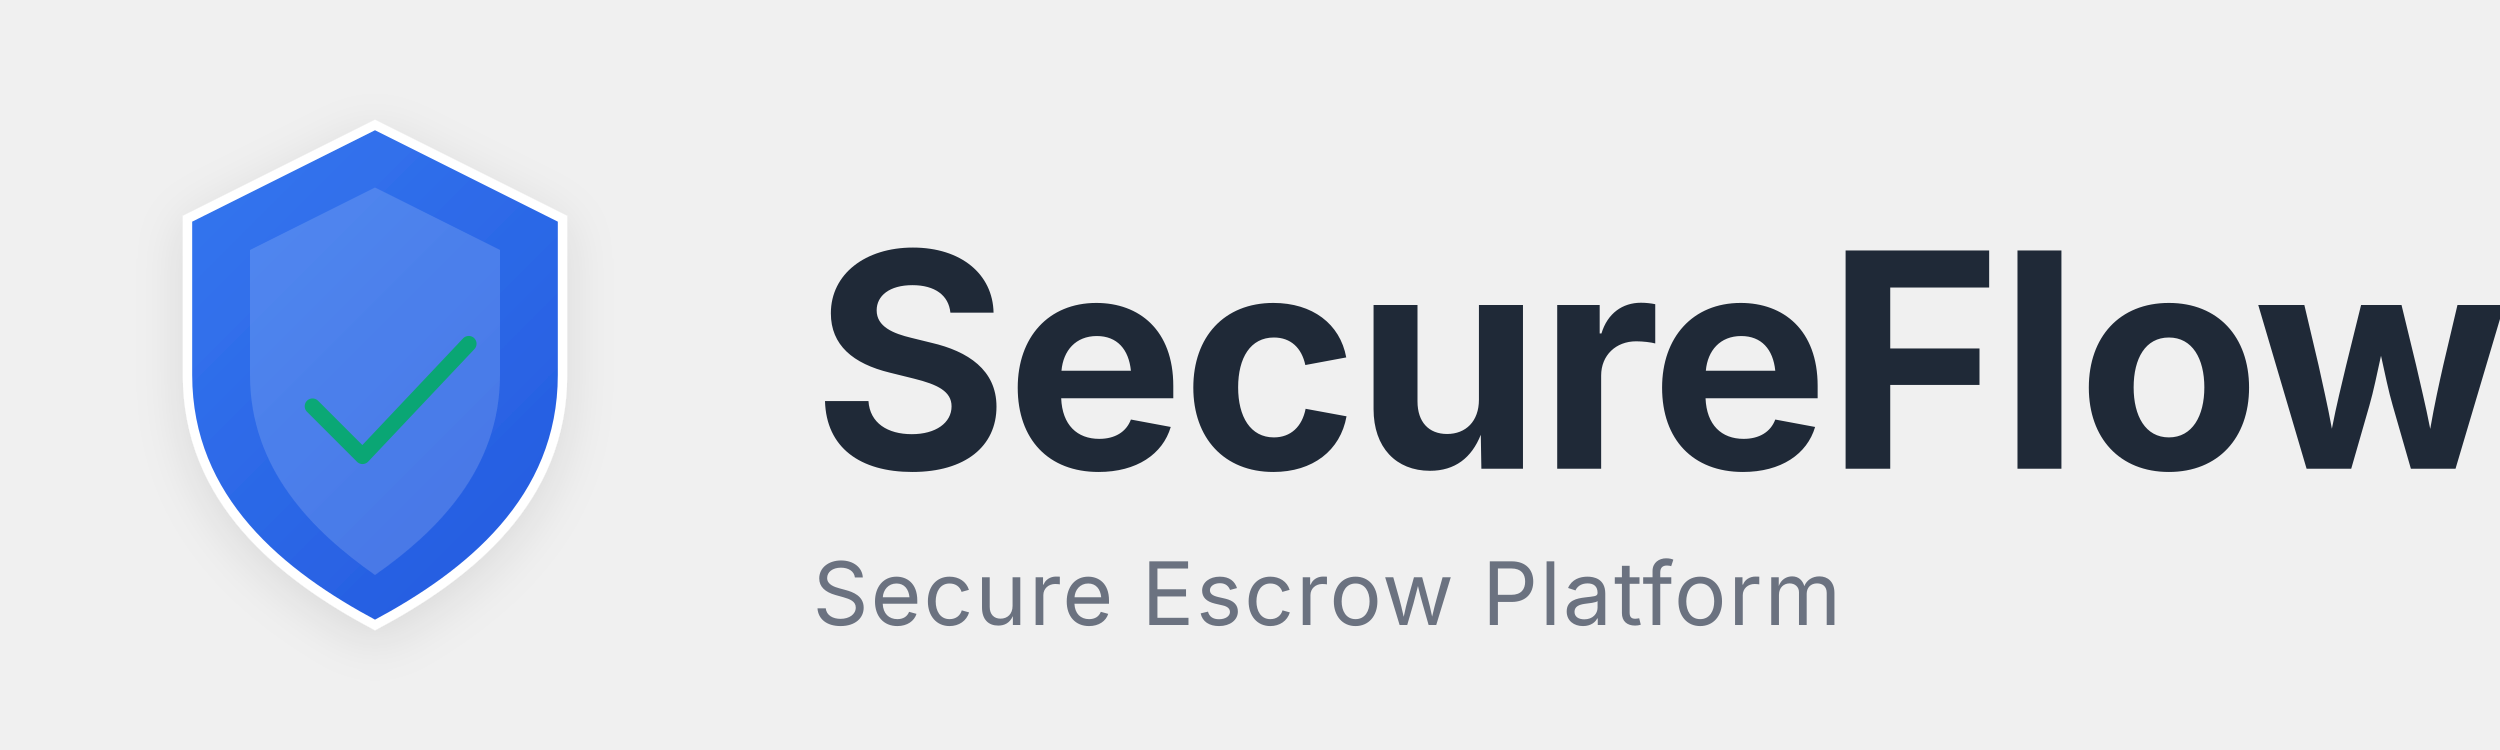
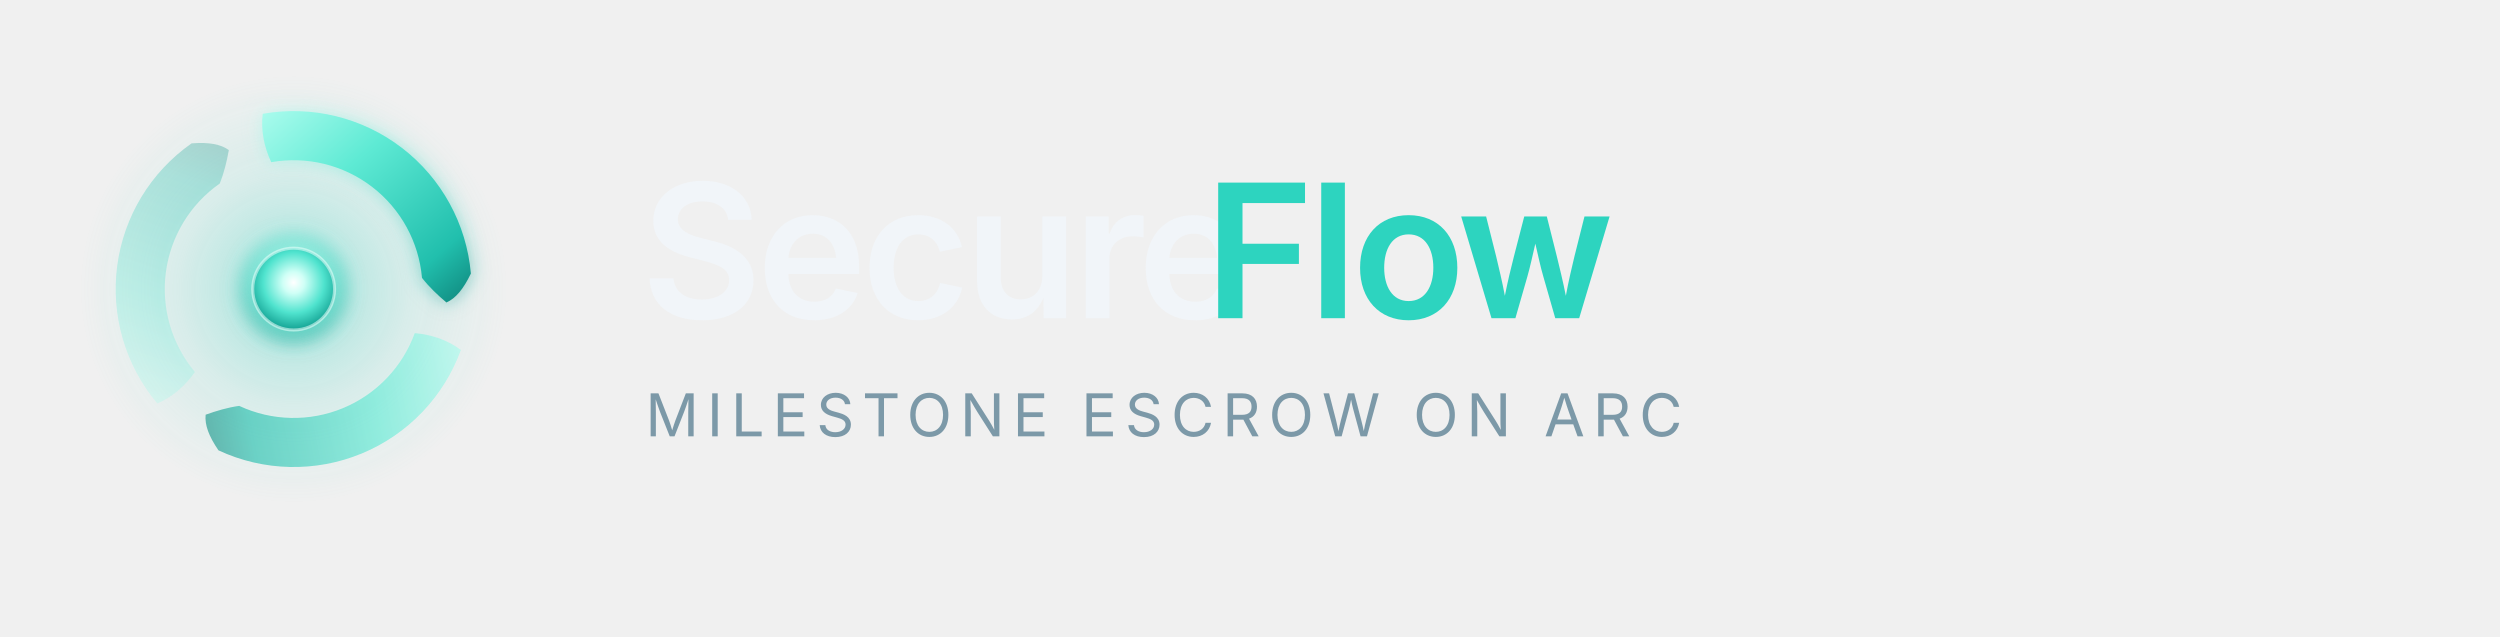
- <svg xmlns="http://www.w3.org/2000/svg" width="400" height="120" viewBox="0 0 400 120" fill="none">
+ <svg xmlns="http://www.w3.org/2000/svg" width="1100" height="280" viewBox="0 0 1100 280" fill="none">
  <defs>
-     <linearGradient id="h-primary" x1="0" y1="0" x2="120" y2="120" gradientUnits="userSpaceOnUse">
-       <stop offset="0%" stop-color="#3B82F6" />
-       <stop offset="100%" stop-color="#1D4ED8" />
+     <linearGradient id="h-blade" x1="210" y1="70" x2="410" y2="300" gradientUnits="userSpaceOnUse">
+       <stop offset="0%" stop-color="#B9FFF2" />
+       <stop offset="38%" stop-color="#5EEAD4" />
+       <stop offset="78%" stop-color="#21BFAD" />
+       <stop offset="100%" stop-color="#0B7A72" />
    </linearGradient>
-     <linearGradient id="h-accent" x1="0" y1="0" x2="120" y2="120" gradientUnits="userSpaceOnUse">
-       <stop offset="0%" stop-color="#10B981" />
-       <stop offset="100%" stop-color="#059669" />
-     </linearGradient>
-     <filter id="h-shadow" x="-50%" y="-50%" width="200%" height="200%">
-       <feDropShadow dx="0" dy="2" stdDeviation="4" flood-opacity="0.1" />
+     <radialGradient id="h-core" cx="0.5" cy="0.42" r="0.6">
+       <stop offset="0%" stop-color="#FFFFFF" />
+       <stop offset="22%" stop-color="#CFFFF6" />
+       <stop offset="62%" stop-color="#4FE3CE" />
+       <stop offset="100%" stop-color="#0E9C8E" />
+     </radialGradient>
+     <radialGradient id="h-halo" cx="0.5" cy="0.5" r="0.5">
+       <stop offset="0%" stop-color="#2DD4BF" stop-opacity="0.4" />
+       <stop offset="55%" stop-color="#2DD4BF" stop-opacity="0.12" />
+       <stop offset="100%" stop-color="#2DD4BF" stop-opacity="0" />
+     </radialGradient>
+     <filter id="h-soft" x="-40%" y="-40%" width="180%" height="180%">
+       <feGaussianBlur stdDeviation="9" />
    </filter>
+     <path id="h-blade-shape" d="M225.8 84.6 A174 174 0 0 1 429.3 240.8          C 422 256, 414.5 265, 405.4 269.1          C 397 262, 388.5 254, 381.5 245          A126 126 0 0 0 234.1 131.9          C 227 117, 223.8 100, 225.8 84.6 Z" />
  </defs>
-   <g filter="url(#h-shadow)">
-     <path d="M60 20L90 35V60C90 80 75 92 60 100C45 92 30 80 30 60V35L60 20Z" fill="url(#h-primary)" stroke="white" stroke-width="1.5" />
-     <path d="M60 30L80 40V60C80 75 70 85 60 92C50 85 40 75 40 60V40L60 30Z" fill="white" opacity="0.15" />
+   <g transform="translate(14, 12) scale(0.45)">
+     <circle cx="256" cy="256" r="210" fill="url(#h-halo)" />
+     <g opacity="0.30" transform="rotate(240 256 256)">
+       <use href="#h-blade-shape" fill="url(#h-blade)" />
+     </g>
+     <g opacity="0.62" transform="rotate(120 256 256)">
+       <use href="#h-blade-shape" fill="url(#h-blade)" />
+     </g>
+     <g opacity="1">
+       <use href="#h-blade-shape" fill="url(#h-blade)" filter="url(#h-soft)" opacity="0.5" />
+       <use href="#h-blade-shape" fill="url(#h-blade)" />
+     </g>
+     <circle cx="256" cy="256" r="52" fill="url(#h-core)" filter="url(#h-soft)" opacity="0.7" />
+     <circle cx="256" cy="256" r="40" fill="url(#h-core)" />
+     <circle cx="256" cy="256" r="40" fill="none" stroke="#EAFFFB" stroke-width="3" opacity="0.55" />
  </g>
-   <g stroke="url(#h-accent)" stroke-width="2.5" stroke-linecap="round" stroke-linejoin="round" fill="none">
-     <path d="M50 65L58 73L75 55" />
-   </g>
-   <text x="130" y="75" font-family="Inter, -apple-system, BlinkMacSystemFont, 'Segoe UI', sans-serif" font-size="48" font-weight="700" fill="#1F2937" letter-spacing="-0.5">
-     SecureFlow
-   </text>
-   <text x="130" y="100" font-family="Inter, -apple-system, BlinkMacSystemFont, 'Segoe UI', sans-serif" font-size="14" font-weight="400" fill="#6B7280" letter-spacing="0.3">
-     Secure Escrow Platform
-   </text>
+   <text x="282" y="140" font-family="Inter, 'Helvetica Neue', Arial, sans-serif" font-size="82" font-weight="600" letter-spacing="-2.4" fill="#F1F5F9">Secure</text>
+   <text x="530" y="140" font-family="Inter, 'Helvetica Neue', Arial, sans-serif" font-size="82" font-weight="600" letter-spacing="-2.4" fill="#2DD4BF">Flow</text>
+   <text x="284" y="192" font-family="Inter, 'Helvetica Neue', Arial, sans-serif" font-size="26" font-weight="400" letter-spacing="3.6" fill="#7C99A8">MILESTONE ESCROW ON ARC</text>
</svg>
